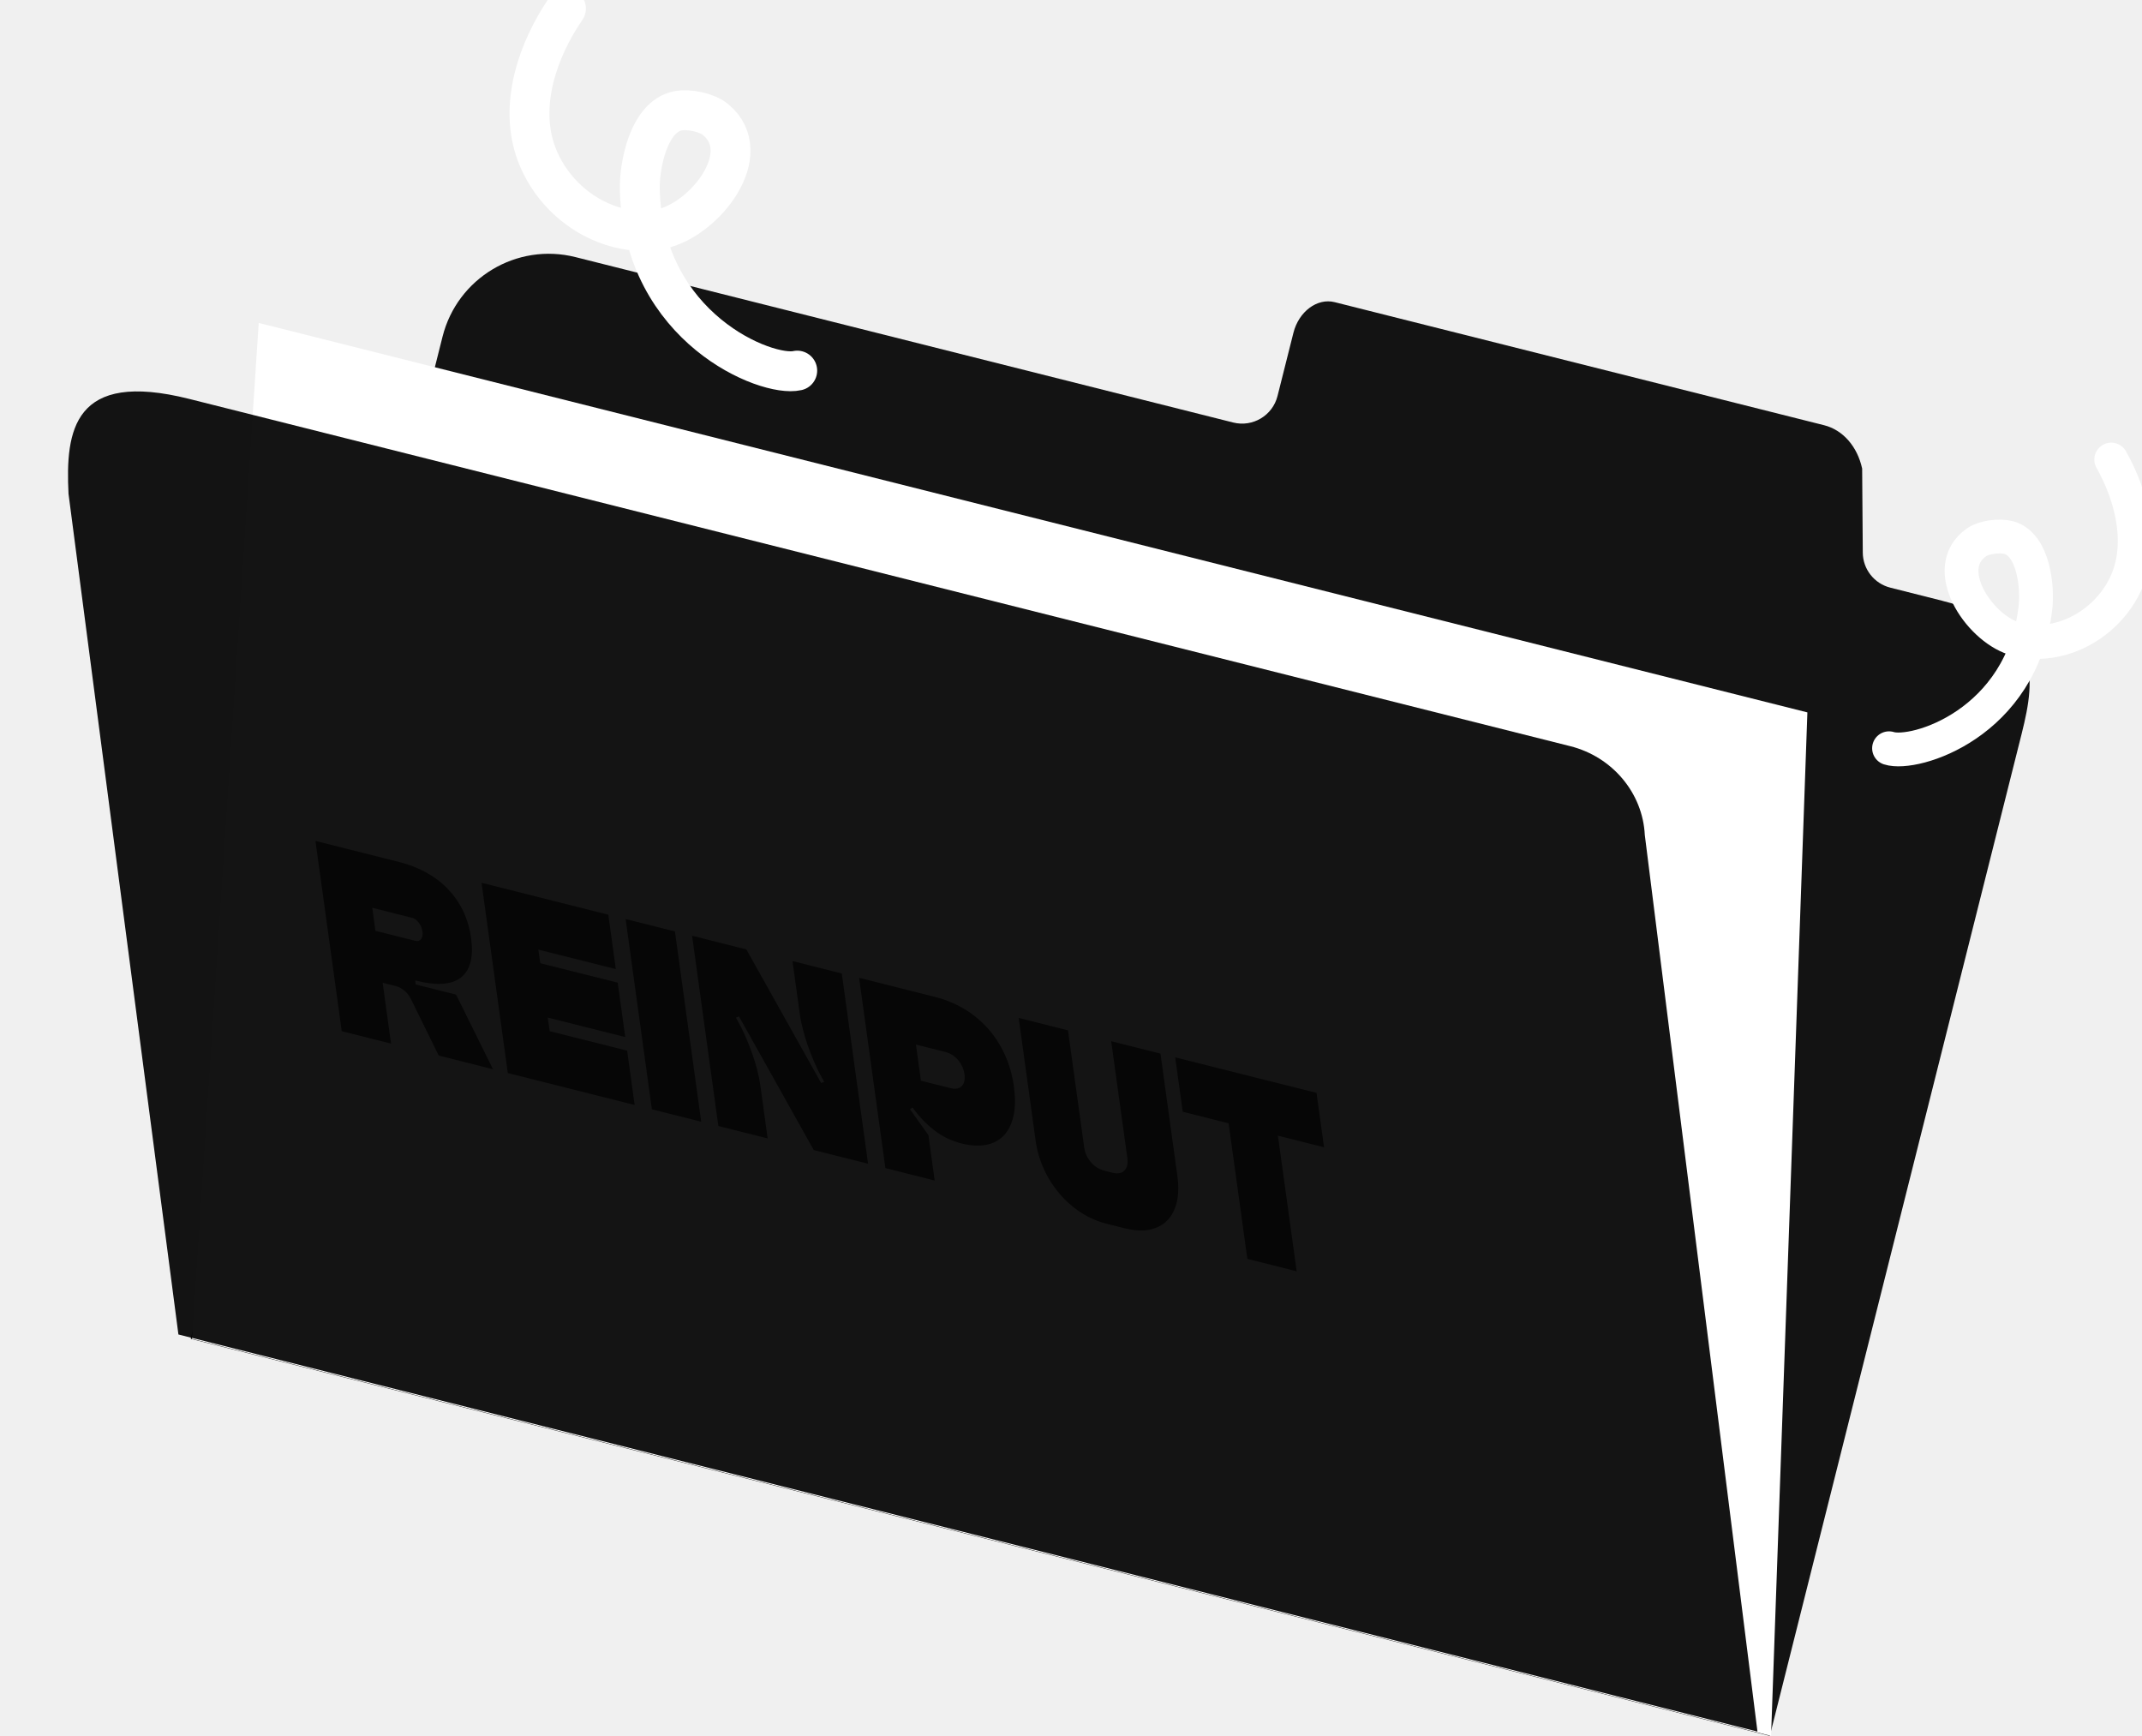
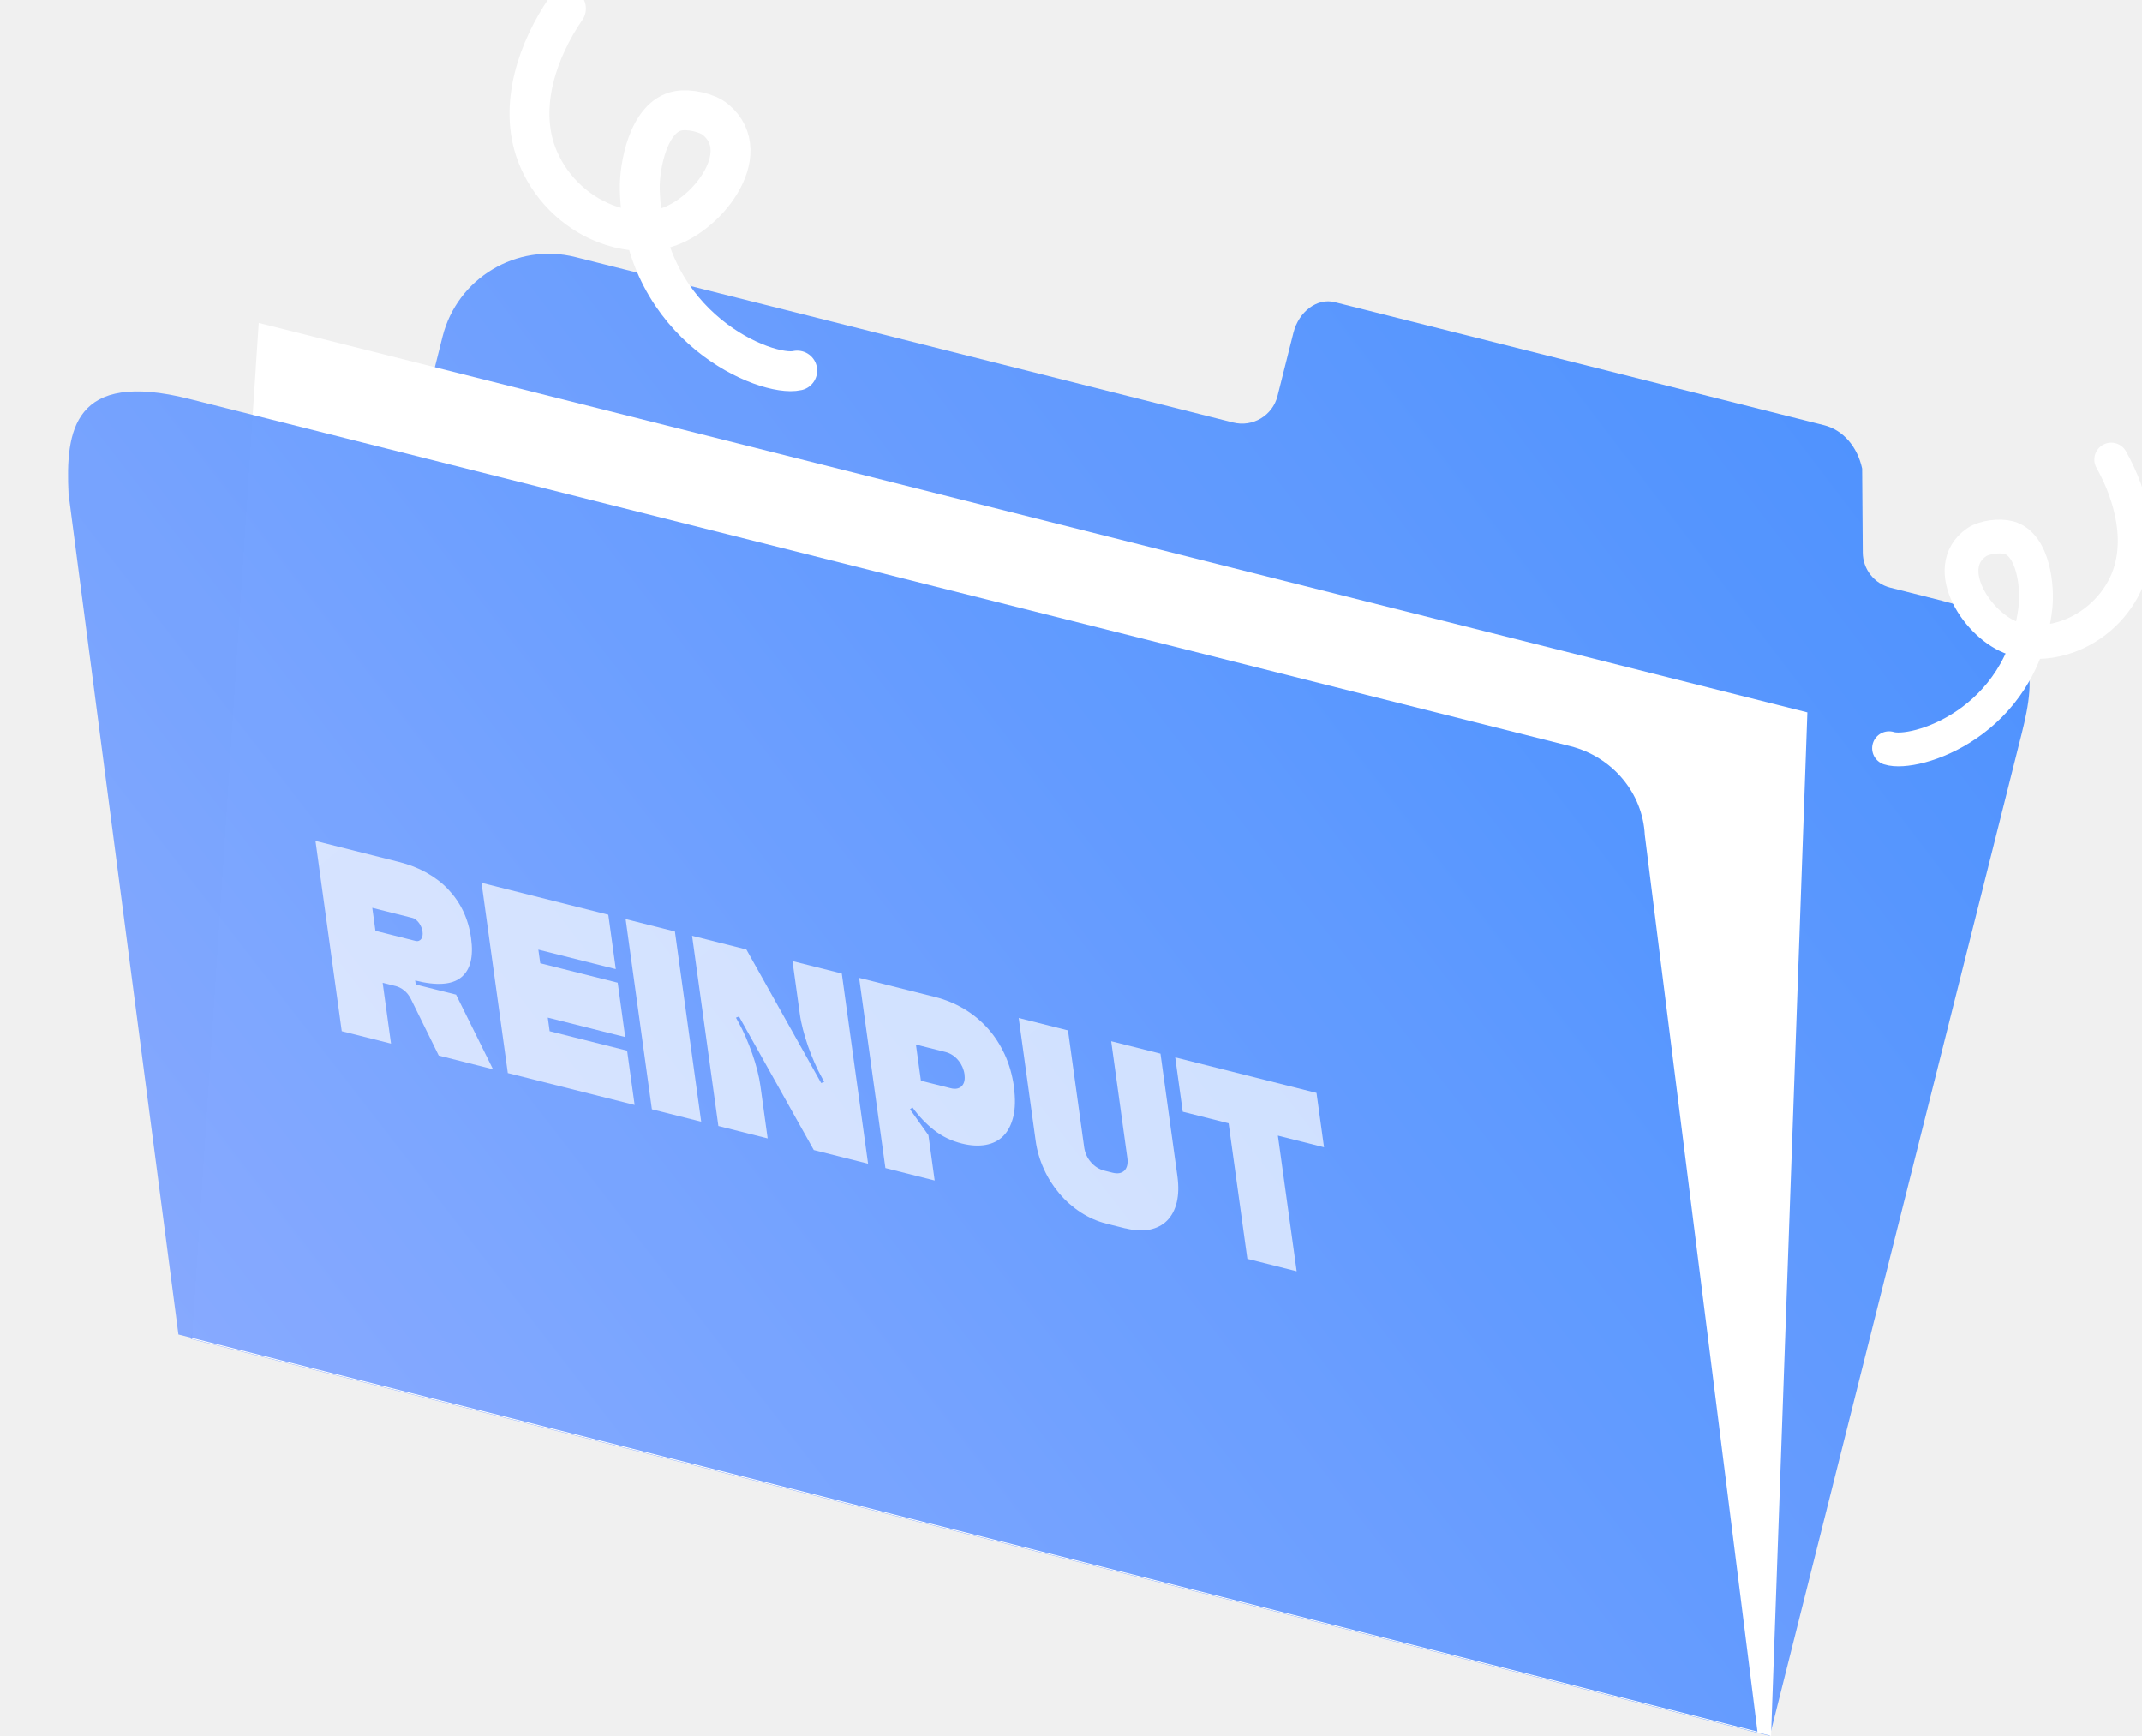
<svg xmlns="http://www.w3.org/2000/svg" width="116" height="94" viewBox="0 0 116 94" fill="none">
-   <g clipPath="url(#clip0_303_4790)">
+   <g clip-path="url(#clip0_303_4790)">
    <path opacity="0.92" d="M105.177 32.531L102.374 31.823C101.5 31.605 100.883 30.821 100.879 29.921L100.845 25.374C100.583 24.174 99.803 23.283 98.784 23.026L72.277 16.362C71.335 16.126 70.336 16.867 70.045 18.024L69.184 21.444C68.918 22.503 67.843 23.145 66.784 22.88L31.168 13.923C27.989 13.122 24.762 15.055 23.965 18.234L10.327 72.5L95.844 94L109.483 39.734C110.284 36.554 110.511 33.872 105.172 32.531H105.177Z" fill="url(#paint0_linear_303_4790)" />
    <path d="M95.912 94L10.395 72.5L14.011 17.488L97.879 38.577L95.912 94Z" fill="white" />
    <path opacity="0.92" d="M95.18 93.768L9.662 72.264L3.711 26.744C3.539 23.312 3.976 20.025 10.249 21.602L85.037 40.406C87.317 40.98 88.962 42.939 89.074 45.214L95.175 93.763L95.18 93.768Z" fill="url(#paint1_linear_303_4790)" />
    <g opacity="0.71">
      <path d="M21.416 53.392L20.722 53.217L21.176 56.512L18.507 55.839L17.084 45.537L21.596 46.673C22.144 46.81 22.642 47.003 23.087 47.251C23.533 47.5 23.927 47.795 24.261 48.147C24.595 48.498 24.87 48.893 25.084 49.338C25.294 49.784 25.439 50.273 25.512 50.808C25.649 51.815 25.474 52.518 24.972 52.925C24.475 53.328 23.644 53.388 22.483 53.092L22.513 53.311L24.698 53.859L26.699 57.901L23.76 57.159L22.252 54.095C22.153 53.898 22.029 53.744 21.883 53.628C21.737 53.512 21.579 53.431 21.412 53.388L21.416 53.392ZM20.336 50.405L22.479 50.945C22.56 50.967 22.624 50.967 22.68 50.945C22.736 50.924 22.779 50.89 22.813 50.842C22.847 50.795 22.869 50.735 22.881 50.667C22.894 50.598 22.894 50.525 22.881 50.448C22.869 50.371 22.847 50.29 22.817 50.208C22.783 50.127 22.744 50.05 22.693 49.981C22.642 49.913 22.586 49.852 22.521 49.801C22.457 49.75 22.384 49.715 22.303 49.698L20.16 49.158L20.332 50.41L20.336 50.405Z" fill="url(#paint2_linear_303_4790)" />
      <path d="M34.365 59.834L27.501 58.107L26.078 47.805L32.943 49.532L33.349 52.476L29.155 51.422L29.258 52.159L33.452 53.213L33.859 56.157L29.665 55.103L29.767 55.84L33.962 56.894L34.369 59.838L34.365 59.834Z" fill="url(#paint3_linear_303_4790)" />
      <path d="M37.973 60.742L35.303 60.07L33.881 49.768L36.55 50.44L37.973 60.742Z" fill="url(#paint4_linear_303_4790)" />
      <path d="M43.312 54.897L42.917 52.043L45.587 52.716L47.01 63.018L44.07 62.277L40.021 55.043L39.854 55.107L39.974 55.322C40.115 55.574 40.252 55.849 40.381 56.149C40.509 56.444 40.629 56.749 40.736 57.053C40.844 57.357 40.934 57.661 41.011 57.961C41.088 58.261 41.144 58.536 41.178 58.793L41.572 61.647L38.903 60.974L37.48 50.672L40.419 51.413L44.469 58.647L44.636 58.583L44.516 58.368C44.374 58.116 44.237 57.841 44.109 57.541C43.98 57.246 43.86 56.941 43.753 56.637C43.646 56.333 43.556 56.029 43.479 55.729C43.402 55.429 43.346 55.154 43.312 54.897Z" fill="url(#paint5_linear_303_4790)" />
      <path d="M54.907 58.848C54.992 59.482 54.984 60.018 54.877 60.464C54.77 60.909 54.59 61.256 54.337 61.513C54.084 61.77 53.763 61.929 53.377 61.998C52.991 62.066 52.563 62.041 52.096 61.925C51.526 61.783 51.02 61.539 50.583 61.196C50.146 60.853 49.756 60.442 49.413 59.966L49.281 60.069L50.279 61.471L50.617 63.926L47.948 63.253L46.525 52.951L50.63 53.984C51.196 54.125 51.719 54.34 52.203 54.627C52.687 54.914 53.111 55.265 53.484 55.677C53.857 56.088 54.161 56.564 54.41 57.095C54.654 57.627 54.821 58.209 54.911 58.844L54.907 58.848ZM49.872 58.522L51.474 58.925C51.62 58.964 51.749 58.968 51.852 58.942C51.954 58.916 52.04 58.869 52.1 58.796C52.164 58.724 52.207 58.634 52.229 58.526C52.25 58.419 52.25 58.299 52.233 58.171C52.216 58.042 52.177 57.914 52.126 57.789C52.07 57.661 52.002 57.545 51.911 57.434C51.822 57.322 51.719 57.228 51.603 57.147C51.483 57.065 51.35 57.005 51.205 56.967L49.602 56.564L49.872 58.522Z" fill="url(#paint6_linear_303_4790)" />
      <path d="M60.948 66.522L59.907 66.261C59.423 66.136 58.964 65.935 58.532 65.656C58.099 65.374 57.713 65.035 57.375 64.637C57.036 64.238 56.753 63.797 56.531 63.304C56.308 62.811 56.158 62.301 56.085 61.765L55.168 55.123L57.837 55.796L58.712 62.117C58.754 62.425 58.874 62.7 59.076 62.931C59.277 63.167 59.517 63.317 59.796 63.39L60.25 63.505C60.528 63.574 60.743 63.535 60.893 63.39C61.038 63.244 61.094 63.012 61.051 62.704L60.177 56.383L62.846 57.056L63.763 63.698C63.836 64.234 63.823 64.705 63.725 65.112C63.626 65.519 63.451 65.849 63.202 66.098C62.954 66.347 62.636 66.509 62.259 66.587C61.878 66.664 61.445 66.642 60.953 66.518L60.948 66.522Z" fill="url(#paint7_linear_303_4790)" />
      <path d="M70.221 68.841L67.551 68.168L66.536 60.828L64.051 60.202L63.644 57.258L71.296 59.182L71.703 62.126L69.205 61.496L70.221 68.837V68.841Z" fill="url(#paint8_linear_303_4790)" />
    </g>
    <path d="M43.174 20.069C41.52 20.45 34.845 17.772 34.648 10.272C34.613 9.038 35.102 6.308 36.721 6C37.313 5.888 38.29 6.09 38.752 6.475C40.968 8.318 38.182 11.854 35.852 12.389C34.832 12.625 33.748 12.488 32.775 12.106C31.082 11.451 29.698 10.045 29.06 8.348C28.07 5.708 29.124 2.687 30.65 0.463" stroke="white" stroke-width="2.16" stroke-linecap="round" stroke-linejoin="round" />
    <path d="M102.301 40.518C103.672 40.964 109.508 39.198 110.233 32.877C110.353 31.836 110.143 29.496 108.797 29.114C108.304 28.977 107.465 29.076 107.045 29.363C105.035 30.756 107.126 33.948 109.054 34.574C109.898 34.848 110.824 34.814 111.677 34.566C113.155 34.137 114.427 33.053 115.092 31.664C116.124 29.509 115.456 26.878 114.333 24.885" stroke="white" stroke-width="1.83" stroke-linecap="round" stroke-linejoin="round" />
  </g>
  <defs>
    <linearGradient id="paint0_linear_303_4790" x1="122.455" y1="5.723" x2="14.643" y2="87.945" gradientUnits="userSpaceOnUse">
-       <stop offset="0.01" stopColor="#3184FF" />
-       <stop offset="1" stopColor="#85A6FF" />
+       <stop offset="0.01" stop-color="#3184FF" />
+       <stop offset="1" stop-color="#85A6FF" />
    </linearGradient>
    <linearGradient id="paint1_linear_303_4790" x1="106.702" y1="13.944" x2="8.814" y2="89.796" gradientUnits="userSpaceOnUse">
-       <stop offset="0.01" stopColor="#3184FF" />
-       <stop offset="1" stopColor="#85A6FF" />
+       <stop offset="0.01" stop-color="#3184FF" />
+       <stop offset="1" stop-color="#85A6FF" />
    </linearGradient>
    <linearGradient id="paint2_linear_303_4790" x1="-27.428" y1="38.204" x2="62.812" y2="145.759" gradientUnits="userSpaceOnUse">
-       <stop stopColor="white" />
-       <stop offset="1" stopColor="white" stopOpacity="0.93" />
+       <stop stop-color="white" />
+       <stop offset="1" stop-color="white" stop-opacity="0.93" />
    </linearGradient>
    <linearGradient id="paint3_linear_303_4790" x1="-12.305" y1="40.667" x2="76.751" y2="134.705" gradientUnits="userSpaceOnUse">
-       <stop stopColor="white" />
-       <stop offset="1" stopColor="white" stopOpacity="0.93" />
+       <stop stop-color="white" />
+       <stop offset="1" stop-color="white" stop-opacity="0.93" />
    </linearGradient>
    <linearGradient id="paint4_linear_303_4790" x1="14.937" y1="43.258" x2="85.016" y2="83.302" gradientUnits="userSpaceOnUse">
-       <stop stopColor="white" />
-       <stop offset="1" stopColor="white" stopOpacity="0.93" />
+       <stop stop-color="white" />
+       <stop offset="1" stop-color="white" stop-opacity="0.93" />
    </linearGradient>
    <linearGradient id="paint5_linear_303_4790" x1="-6.635" y1="43.349" x2="83.596" y2="150.083" gradientUnits="userSpaceOnUse">
-       <stop stopColor="white" />
-       <stop offset="1" stopColor="white" stopOpacity="0.93" />
+       <stop stop-color="white" />
+       <stop offset="1" stop-color="white" stop-opacity="0.93" />
    </linearGradient>
    <linearGradient id="paint6_linear_303_4790" x1="7.457" y1="46.442" x2="87.716" y2="141.022" gradientUnits="userSpaceOnUse">
-       <stop stopColor="white" />
-       <stop offset="1" stopColor="white" stopOpacity="0.93" />
+       <stop stop-color="white" />
+       <stop offset="1" stop-color="white" stop-opacity="0.93" />
    </linearGradient>
    <linearGradient id="paint7_linear_303_4790" x1="15.162" y1="48.297" x2="99.625" y2="145.497" gradientUnits="userSpaceOnUse">
-       <stop stopColor="white" />
-       <stop offset="1" stopColor="white" stopOpacity="0.93" />
+       <stop stop-color="white" />
+       <stop offset="1" stop-color="white" stop-opacity="0.93" />
    </linearGradient>
    <linearGradient id="paint8_linear_303_4790" x1="26.332" y1="50.387" x2="112.008" y2="141.748" gradientUnits="userSpaceOnUse">
-       <stop stopColor="white" />
-       <stop offset="1" stopColor="white" stopOpacity="0.93" />
+       <stop stop-color="white" />
+       <stop offset="1" stop-color="white" stop-opacity="0.93" />
    </linearGradient>
    <clipPath id="clip0_303_4790">
      <rect width="116" height="94" fill="white" />
    </clipPath>
  </defs>
</svg>
